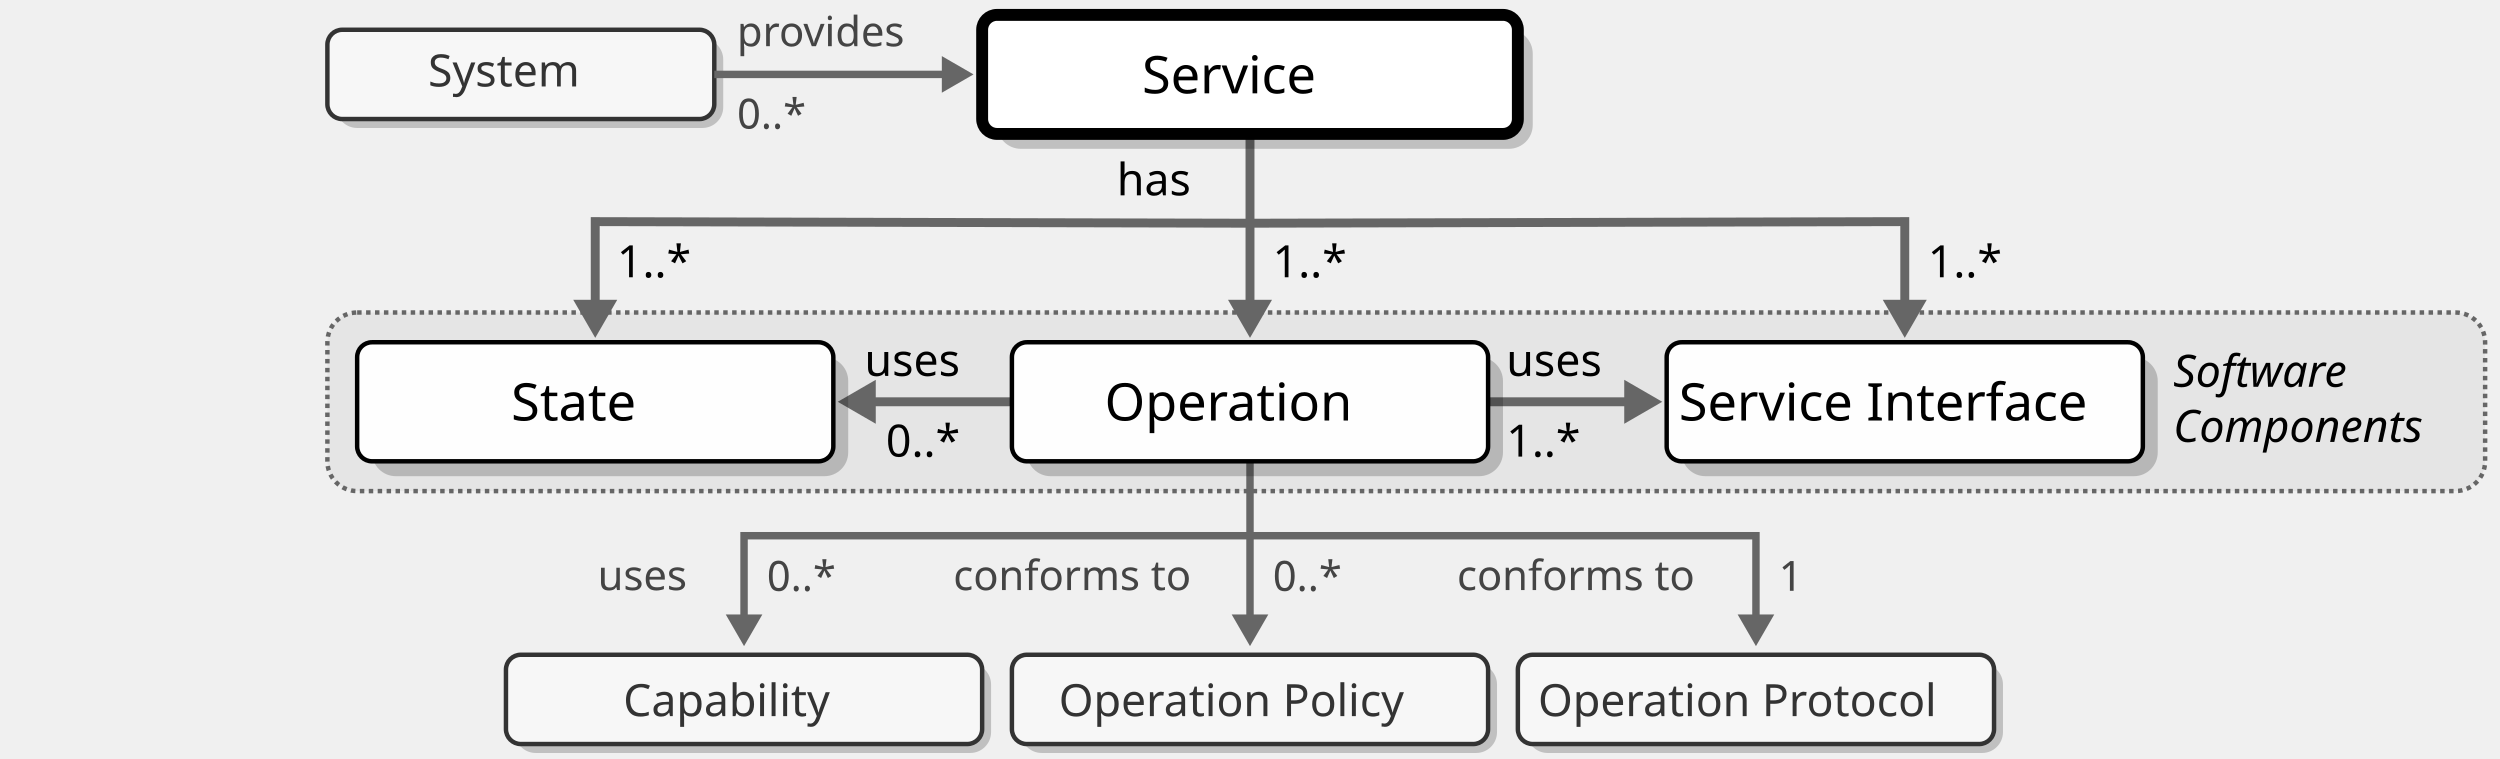
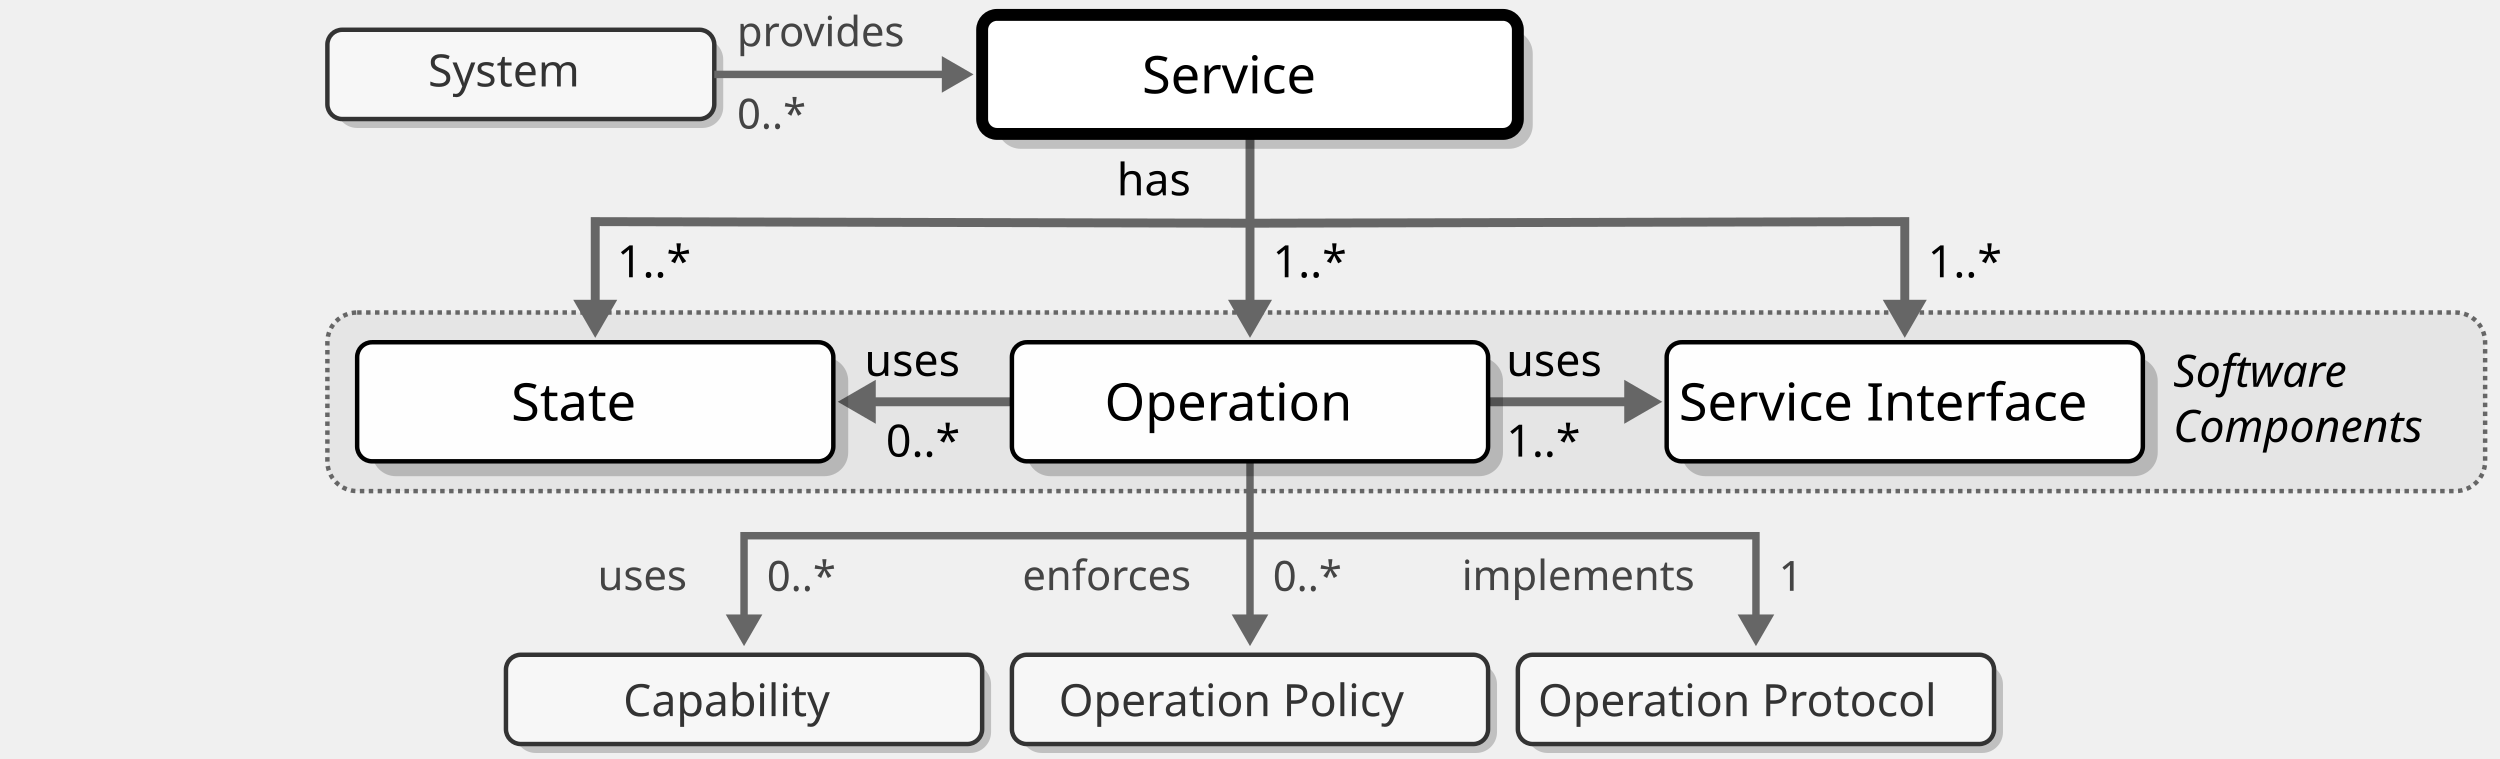
<svg xmlns="http://www.w3.org/2000/svg" xmlns:xlink="http://www.w3.org/1999/xlink" width="168mm" height="51mm" version="1.1" viewBox="0 0 168 51" id="svg162">
  <defs id="defs5">
    <marker id="a" overflow="visible" orient="auto">
      <path transform="scale(0.4)" d="M 5.77,0 -2.88,5 V -5 Z" fill="context-stroke" fill-rule="evenodd" stroke="context-stroke" stroke-width="1pt" id="path2" />
    </marker>
    <marker id="e" overflow="visible" orient="auto">
      <path transform="scale(0.4)" d="M 5.77,0 -2.88,5 V -5 Z" fill="context-stroke" fill-rule="evenodd" stroke="context-stroke" stroke-width="1pt" id="path824" />
    </marker>
    <marker id="a-2" overflow="visible" orient="auto">
      <path transform="scale(0.4)" d="M 5.77,0 -2.88,5 V -5 Z" fill="context-stroke" fill-rule="evenodd" stroke="context-stroke" stroke-width="1pt" id="path2-3" />
    </marker>
    <marker id="a-3" overflow="visible" orient="auto">
      <path transform="scale(0.4)" d="M 5.77,0 -2.88,5 V -5 Z" fill="context-stroke" fill-rule="evenodd" stroke="context-stroke" stroke-width="1pt" id="path2-2" />
    </marker>
    <marker id="a-8" overflow="visible" orient="auto">
      <path transform="scale(0.4)" d="M 5.77,0 -2.88,5 V -5 Z" fill="context-stroke" fill-rule="evenodd" stroke="context-stroke" stroke-width="1pt" id="path2-0" />
    </marker>
    <marker id="a-5" overflow="visible" orient="auto">
      <path transform="scale(0.4)" d="M 5.77,0 -2.88,5 V -5 Z" fill="context-stroke" fill-rule="evenodd" stroke="context-stroke" stroke-width="1pt" id="path2-22" />
    </marker>
    <marker id="a-0" overflow="visible" orient="auto">
      <path transform="scale(0.4)" d="M 5.77,0 -2.88,5 V -5 Z" fill="context-stroke" fill-rule="evenodd" stroke="context-stroke" stroke-width="1pt" id="path2-5" />
    </marker>
  </defs>
  <rect id="use19292" x="22" y="21" width="145" height="12" rx="2" fill="none" opacity="0.913" stroke="#000000" stroke-linejoin="round" stroke-width="0.333" style="opacity:1;fill:#e5e5e5;fill-opacity:1;stroke:#666666;stroke-width:0.3;stroke-miterlimit:4;stroke-dasharray:0.3, 0.3;stroke-dashoffset:0;stroke-opacity:1" />
  <use x="0" y="0" xlink:href="#use1643" id="use5971" transform="translate(68)" width="100%" height="100%" />
  <use x="0" y="0" xlink:href="#use1643" id="use5969" transform="translate(34)" width="100%" height="100%" />
  <g id="use1643" transform="translate(-34.99999,43)">
    <rect id="rect2418" x="69.6" y="1.6" width="32" height="6" rx="1.4" fill="none" opacity="0.913" stroke="#000000" stroke-linejoin="round" stroke-width="0.333" style="opacity:1;fill:#000000;fill-opacity:0.2;stroke:none;stroke-width:0.8;stroke-miterlimit:4;stroke-dasharray:none" />
    <rect id="rect2420" x="69" y="-7" width="32" height="6" rx="1" fill="none" opacity="0.913" stroke="#000000" stroke-linejoin="round" stroke-width="0.333" style="opacity:1;fill:#f7f7f7;fill-opacity:1;stroke:#333333;stroke-width:0.3;stroke-miterlimit:4;stroke-dasharray:none;stroke-opacity:1" transform="scale(1,-1)" />
  </g>
  <path d="M 84,9 84,21" marker-end="url(#a)" id="path1361" style="fill:none;stroke:#666666;stroke-width:0.6;stroke-miterlimit:4;stroke-dasharray:none" />
  <rect id="rect935" x="67" y="2" width="36" height="8" rx="1.6" fill="none" opacity="0.913" stroke="#000000" stroke-linejoin="round" stroke-width="0.333" style="opacity:1;fill:#000000;fill-opacity:0.2;stroke:none;stroke-width:0.8;stroke-miterlimit:4;stroke-dasharray:none" />
  <path d="M 68,27 H 58" marker-end="url(#a)" id="path1315" style="fill:none;stroke:#666666;stroke-width:0.6;stroke-miterlimit:4;stroke-dasharray:none" />
  <g id="g1755" transform="translate(-1.6600001e-6,-16)">
    <rect id="rect1649" x="25" y="40" width="32" height="8" rx="1.6" fill="none" opacity="0.913" stroke="#000000" stroke-linejoin="round" stroke-width="0.333" style="opacity:1;fill:#000000;fill-opacity:0.2;stroke:none;stroke-width:0.8;stroke-miterlimit:4;stroke-dasharray:none" />
    <rect id="use8966" x="24" y="39" width="32" height="8" rx="1" fill="none" opacity="0.913" stroke="#000000" stroke-linejoin="round" stroke-width="0.333" style="opacity:1;fill:#fefefe;fill-opacity:1;stroke-width:0.3;stroke-miterlimit:4;stroke-dasharray:none" />
  </g>
  <path d="M 100,27 H 110" marker-end="url(#a)" id="path1317" style="fill:none;stroke:#666666;stroke-width:0.6;stroke-miterlimit:4;stroke-dasharray:none" />
  <text x="39.915" y="28.259" font-size="3.5px" style="line-height:1.25;font-family:sans-serif;stroke-width:0.265" xml:space="preserve" id="text1327">
    <tspan x="39.915" y="28.259" font-size="3.5px" stroke-width="0.265" text-align="center" text-anchor="middle" id="tspan1325">State</tspan>
  </text>
  <use x="0" y="0" xlink:href="#g1755" id="use1919" transform="translate(88)" width="100%" height="100%" />
  <text x="127.915" y="28.259" font-size="3.5px" style="line-height:1.25;font-family:sans-serif;stroke-width:0.265" xml:space="preserve" id="text1331">
    <tspan x="127.915" y="28.259" font-size="3.5px" stroke-width="0.265" text-align="center" text-anchor="middle" id="tspan1329">Service Interface</tspan>
  </text>
  <text x="73.287" y="25.261" style="font-size:3px;line-height:1.25;font-family:sans-serif;stroke-width:0.265" xml:space="preserve" id="text1343">
    <tspan x="66.857" y="25.261" stroke-width="0.265" id="tspan1341" style="text-align:end;text-anchor:end">uses</tspan>
  </text>
  <text x="101.225" y="25.261" style="font-size:3px;line-height:1.25;font-family:sans-serif;stroke-width:0.265" xml:space="preserve" id="text1347">
    <tspan x="101.225" y="25.261" stroke-width="0.265" id="tspan1345">uses</tspan>
  </text>
  <path d="M 84,15 40,14.893 40,21" marker-end="url(#a)" id="path1363" style="fill:none;stroke:#666666;stroke-width:0.6;stroke-miterlimit:4;stroke-dasharray:none" />
  <rect id="rect1367" x="66" y="1" width="36" height="8" rx="1" fill="none" opacity="0.913" stroke="#000000" stroke-linejoin="round" stroke-width="0.333" style="opacity:1;fill:#ffffff;fill-opacity:1;stroke-width:0.8;stroke-miterlimit:4;stroke-dasharray:none" />
  <text x="87.251" y="13.124" style="font-size:3px;line-height:1.25;font-family:sans-serif;stroke-width:0.265" xml:space="preserve" id="text1371">
    <tspan x="82.367" y="13.124" stroke-width="0.265" id="tspan1369" style="text-align:end;text-anchor:end">has</tspan>
  </text>
  <text x="85.525" y="18.632" style="font-size:3px;line-height:1.25;font-family:sans-serif;stroke-width:0.265" xml:space="preserve" id="text1375">
    <tspan x="85.525" y="18.632" stroke-width="0.265" id="tspan1373">1..*</tspan>
  </text>
  <text x="41.461" y="18.632" style="font-size:3px;line-height:1.25;font-family:sans-serif;stroke-width:0.265" xml:space="preserve" id="text1379">
    <tspan x="41.461" y="18.632" stroke-width="0.265" id="tspan1377">1..*</tspan>
  </text>
  <text x="129.551" y="18.632" style="font-size:3px;line-height:1.25;font-family:sans-serif;stroke-width:0.265" xml:space="preserve" id="text1383">
    <tspan x="129.551" y="18.632" stroke-width="0.265" id="tspan1381">1..*</tspan>
  </text>
  <text x="83.958" y="6.272" font-size="3.5px" style="line-height:1.25;font-family:sans-serif;stroke-width:0.265" xml:space="preserve" id="text1387">
    <tspan x="83.958" y="6.272" font-size="3.5px" stroke-width="0.265" text-align="center" text-anchor="middle" id="tspan1385">Service</tspan>
  </text>
  <use x="0" y="0" xlink:href="#path1363" id="use9624" transform="matrix(-1,0,0,1,168,-2.1e-7)" width="100%" height="100%" />
  <text x="85.531" y="39.703" style="font-size:2.8px;line-height:1.25;font-family:sans-serif;stroke-width:0.265" xml:space="preserve" id="text5332">
    <tspan x="85.531" y="39.703" stroke-width="0.265" id="tspan5330" style="font-size:2.8px;fill:#444444;fill-opacity:1">0..*</tspan>
  </text>
  <text x="85.294" y="39.652" style="font-size:2.8px;line-height:1.25;font-family:sans-serif;stroke-width:0.265" xml:space="preserve" id="text5336">
-     <tspan x="82.219" y="39.652" stroke-width="0.265" id="tspan5334" style="font-size:2.8px;text-align:end;text-anchor:end;fill:#444444;fill-opacity:1">conforms to</tspan>
+     <tspan x="82.219" y="39.652" stroke-width="0.265" id="tspan5334" style="font-size:2.8px;text-align:end;text-anchor:end;fill:#444444;fill-opacity:1">enforces</tspan>
  </text>
  <text x="83.915" y="48.124" font-size="3.5px" style="font-size:3px;line-height:1.25;font-family:sans-serif;stroke-width:0.265" xml:space="preserve" id="text5340">
    <tspan x="83.915" y="48.124" font-size="3.5px" stroke-width="0.265" text-align="center" text-anchor="middle" id="tspan5338" style="font-size:3px;fill:#333333;fill-opacity:1">Operation Policy</tspan>
  </text>
  <path d="m 84,36 h -34 v 6" marker-end="url(#a)" id="path6006" style="fill:none;stroke:#666666;stroke-width:0.5;stroke-miterlimit:4;stroke-dasharray:none;stroke-opacity:1" />
  <path d="M 84,31 V 42" marker-end="url(#a)" id="path2060" style="fill:none;stroke:#666666;stroke-width:0.5;stroke-miterlimit:4;stroke-dasharray:none;stroke-opacity:1" />
  <use x="0" y="0" xlink:href="#g1755" id="use1917" transform="translate(44)" width="100%" height="100%" />
  <text x="83.915" y="28.259" font-size="3.5px" style="line-height:1.25;font-family:sans-serif;stroke-width:0.265" xml:space="preserve" id="text1323">
    <tspan x="83.915" y="28.259" font-size="3.5px" stroke-width="0.265" text-align="center" text-anchor="middle" id="tspan1321">Operation</tspan>
  </text>
  <text x="51.531" y="39.703" style="font-size:2.8px;line-height:1.25;font-family:sans-serif;stroke-width:0.265" xml:space="preserve" id="text16937">
    <tspan x="51.531" y="39.703" stroke-width="0.265" id="tspan16935" style="font-size:2.8px;fill:#444444;fill-opacity:1">0..*</tspan>
  </text>
  <text x="51.417" y="39.652" style="font-size:2.8px;line-height:1.25;font-family:sans-serif;stroke-width:0.265" xml:space="preserve" id="text16941">
    <tspan x="48.342" y="39.652" stroke-width="0.265" id="tspan16939" style="font-size:2.8px;text-align:end;text-anchor:end;fill:#444444;fill-opacity:1">uses</tspan>
  </text>
  <text x="49.992" y="48.124" font-size="3.5px" style="font-size:3px;line-height:1.25;font-family:sans-serif;stroke-width:0.265" xml:space="preserve" id="text17387">
    <tspan x="49.992" y="48.124" font-size="3.5px" stroke-width="0.265" text-align="center" text-anchor="middle" id="tspan17385" style="font-size:3px;fill:#333333;fill-opacity:1">Capability</tspan>
  </text>
  <text x="119.531" y="39.703" style="font-size:2.8px;line-height:1.25;font-family:sans-serif;stroke-width:0.265" xml:space="preserve" id="text1016">
    <tspan x="119.531" y="39.703" stroke-width="0.265" id="tspan1014" style="font-size:2.8px;fill:#444444;fill-opacity:1">1</tspan>
  </text>
  <text x="117.281" y="39.652" style="font-size:2.8px;line-height:1.25;font-family:sans-serif;stroke-width:0.265" xml:space="preserve" id="text1020">
-     <tspan x="116.066" y="39.652" stroke-width="0.265" id="tspan1018" style="font-size:2.8px;text-align:end;text-anchor:end;fill:#444444;fill-opacity:1">conforms to</tspan>
+     <tspan x="116.066" y="39.652" stroke-width="0.265" id="tspan1018" style="font-size:2.8px;text-align:end;text-anchor:end;fill:#444444;fill-opacity:1">implements</tspan>
  </text>
  <text x="117.915" y="48.124" font-size="3.5px" style="font-size:3px;line-height:1.25;font-family:sans-serif;stroke-width:0.265" xml:space="preserve" id="text1026">
    <tspan x="117.915" y="48.124" font-size="3.5px" stroke-width="0.265" text-align="center" text-anchor="middle" id="tspan1024" style="font-size:3px;fill:#333333;fill-opacity:1">Operation Protocol</tspan>
  </text>
  <use x="0" y="0" xlink:href="#path6006" id="use1028" transform="matrix(-1,0,0,1,168,7.8572031e-7)" width="100%" height="100%" />
  <text xml:space="preserve" style="font-size:3px;line-height:1.25;font-family:sans-serif;stroke-width:0.265" x="66.857" y="30.682" id="text8513">
    <tspan id="tspan8511" style="text-align:end;text-anchor:end;stroke-width:0.265" x="66.857" y="30.682">0..*</tspan>
  </text>
  <text x="101.225" y="30.682" style="font-size:3px;line-height:1.25;font-family:sans-serif;stroke-width:0.265" xml:space="preserve" id="text13945">
    <tspan x="101.225" y="30.682" stroke-width="0.265" id="tspan13943">1..*</tspan>
  </text>
  <g id="use1449" transform="translate(-48.99899,-50)">
    <rect id="rect985" x="71.6" y="52.6" width="26" height="6" rx="1.4" fill="none" opacity="0.913" stroke="#000000" stroke-linejoin="round" stroke-width="0.333" style="opacity:1;fill:#000000;fill-opacity:0.2;stroke:none;stroke-width:0.3;stroke-miterlimit:4;stroke-dasharray:none;stroke-opacity:1" />
    <rect id="rect987" x="70.999" y="52" width="26" height="6" rx="1" fill="none" opacity="0.913" stroke="#000000" stroke-linejoin="round" stroke-width="0.333" style="opacity:1;fill:#f7f7f7;fill-opacity:1;stroke:#333333;stroke-width:0.3;stroke-miterlimit:4;stroke-dasharray:none;stroke-opacity:1" />
  </g>
  <path d="M 48,5 64,5" marker-end="url(#a-0)" id="use2317" style="fill:none;stroke:#666666;stroke-width:0.5;stroke-miterlimit:4;stroke-dasharray:none;stroke-opacity:1;marker-end:url(#a-0)" />
  <text x="35.031" y="5.809" font-size="3.5px" style="font-size:3px;line-height:1.25;font-family:sans-serif;stroke-width:0.265" xml:space="preserve" id="text11944">
    <tspan x="35.031" y="5.809" font-size="3.5px" stroke-width="0.265" text-align="center" text-anchor="middle" id="tspan11942" style="font-size:3px;fill:#333333;fill-opacity:1">System</tspan>
  </text>
  <text x="49.528" y="8.642" style="font-size:2.8px;line-height:1.25;font-family:sans-serif;stroke-width:0.265" xml:space="preserve" id="text2401">
    <tspan x="49.528" y="8.642" stroke-width="0.265" id="tspan2399" style="font-size:2.8px;fill:#444444;fill-opacity:1">0..*</tspan>
  </text>
  <text x="49.528" y="3.108" style="font-size:2.8px;line-height:1.25;font-family:sans-serif;stroke-width:0.265" xml:space="preserve" id="text1176">
    <tspan x="49.528" y="3.108" stroke-width="0.265" id="tspan1174" style="font-size:2.8px;fill:#444444;fill-opacity:1">provides</tspan>
  </text>
  <g id="g2467" transform="translate(19.1239,-1.960034)">
    <text x="126.913" y="27.953" style="font-size:3px;line-height:1.25;font-family:sans-serif;stroke-width:0.265" xml:space="preserve" id="text25087">
      <tspan x="126.913" y="27.953" stroke-width="0.265" id="tspan25085" style="font-style:italic;font-variant:normal;font-weight:normal;font-stretch:normal;font-family:sans-serif;-inkscape-font-specification:'sans-serif Italic'">Software</tspan>
    </text>
    <text x="126.913" y="31.657" style="font-size:3px;line-height:1.25;font-family:sans-serif;stroke-width:0.265" xml:space="preserve" id="text1987">
      <tspan x="126.913" y="31.657" stroke-width="0.265" id="tspan1985" style="font-style:italic;font-variant:normal;font-weight:normal;font-stretch:normal;font-family:sans-serif;-inkscape-font-specification:'sans-serif Italic'">Components</tspan>
    </text>
  </g>
</svg>
